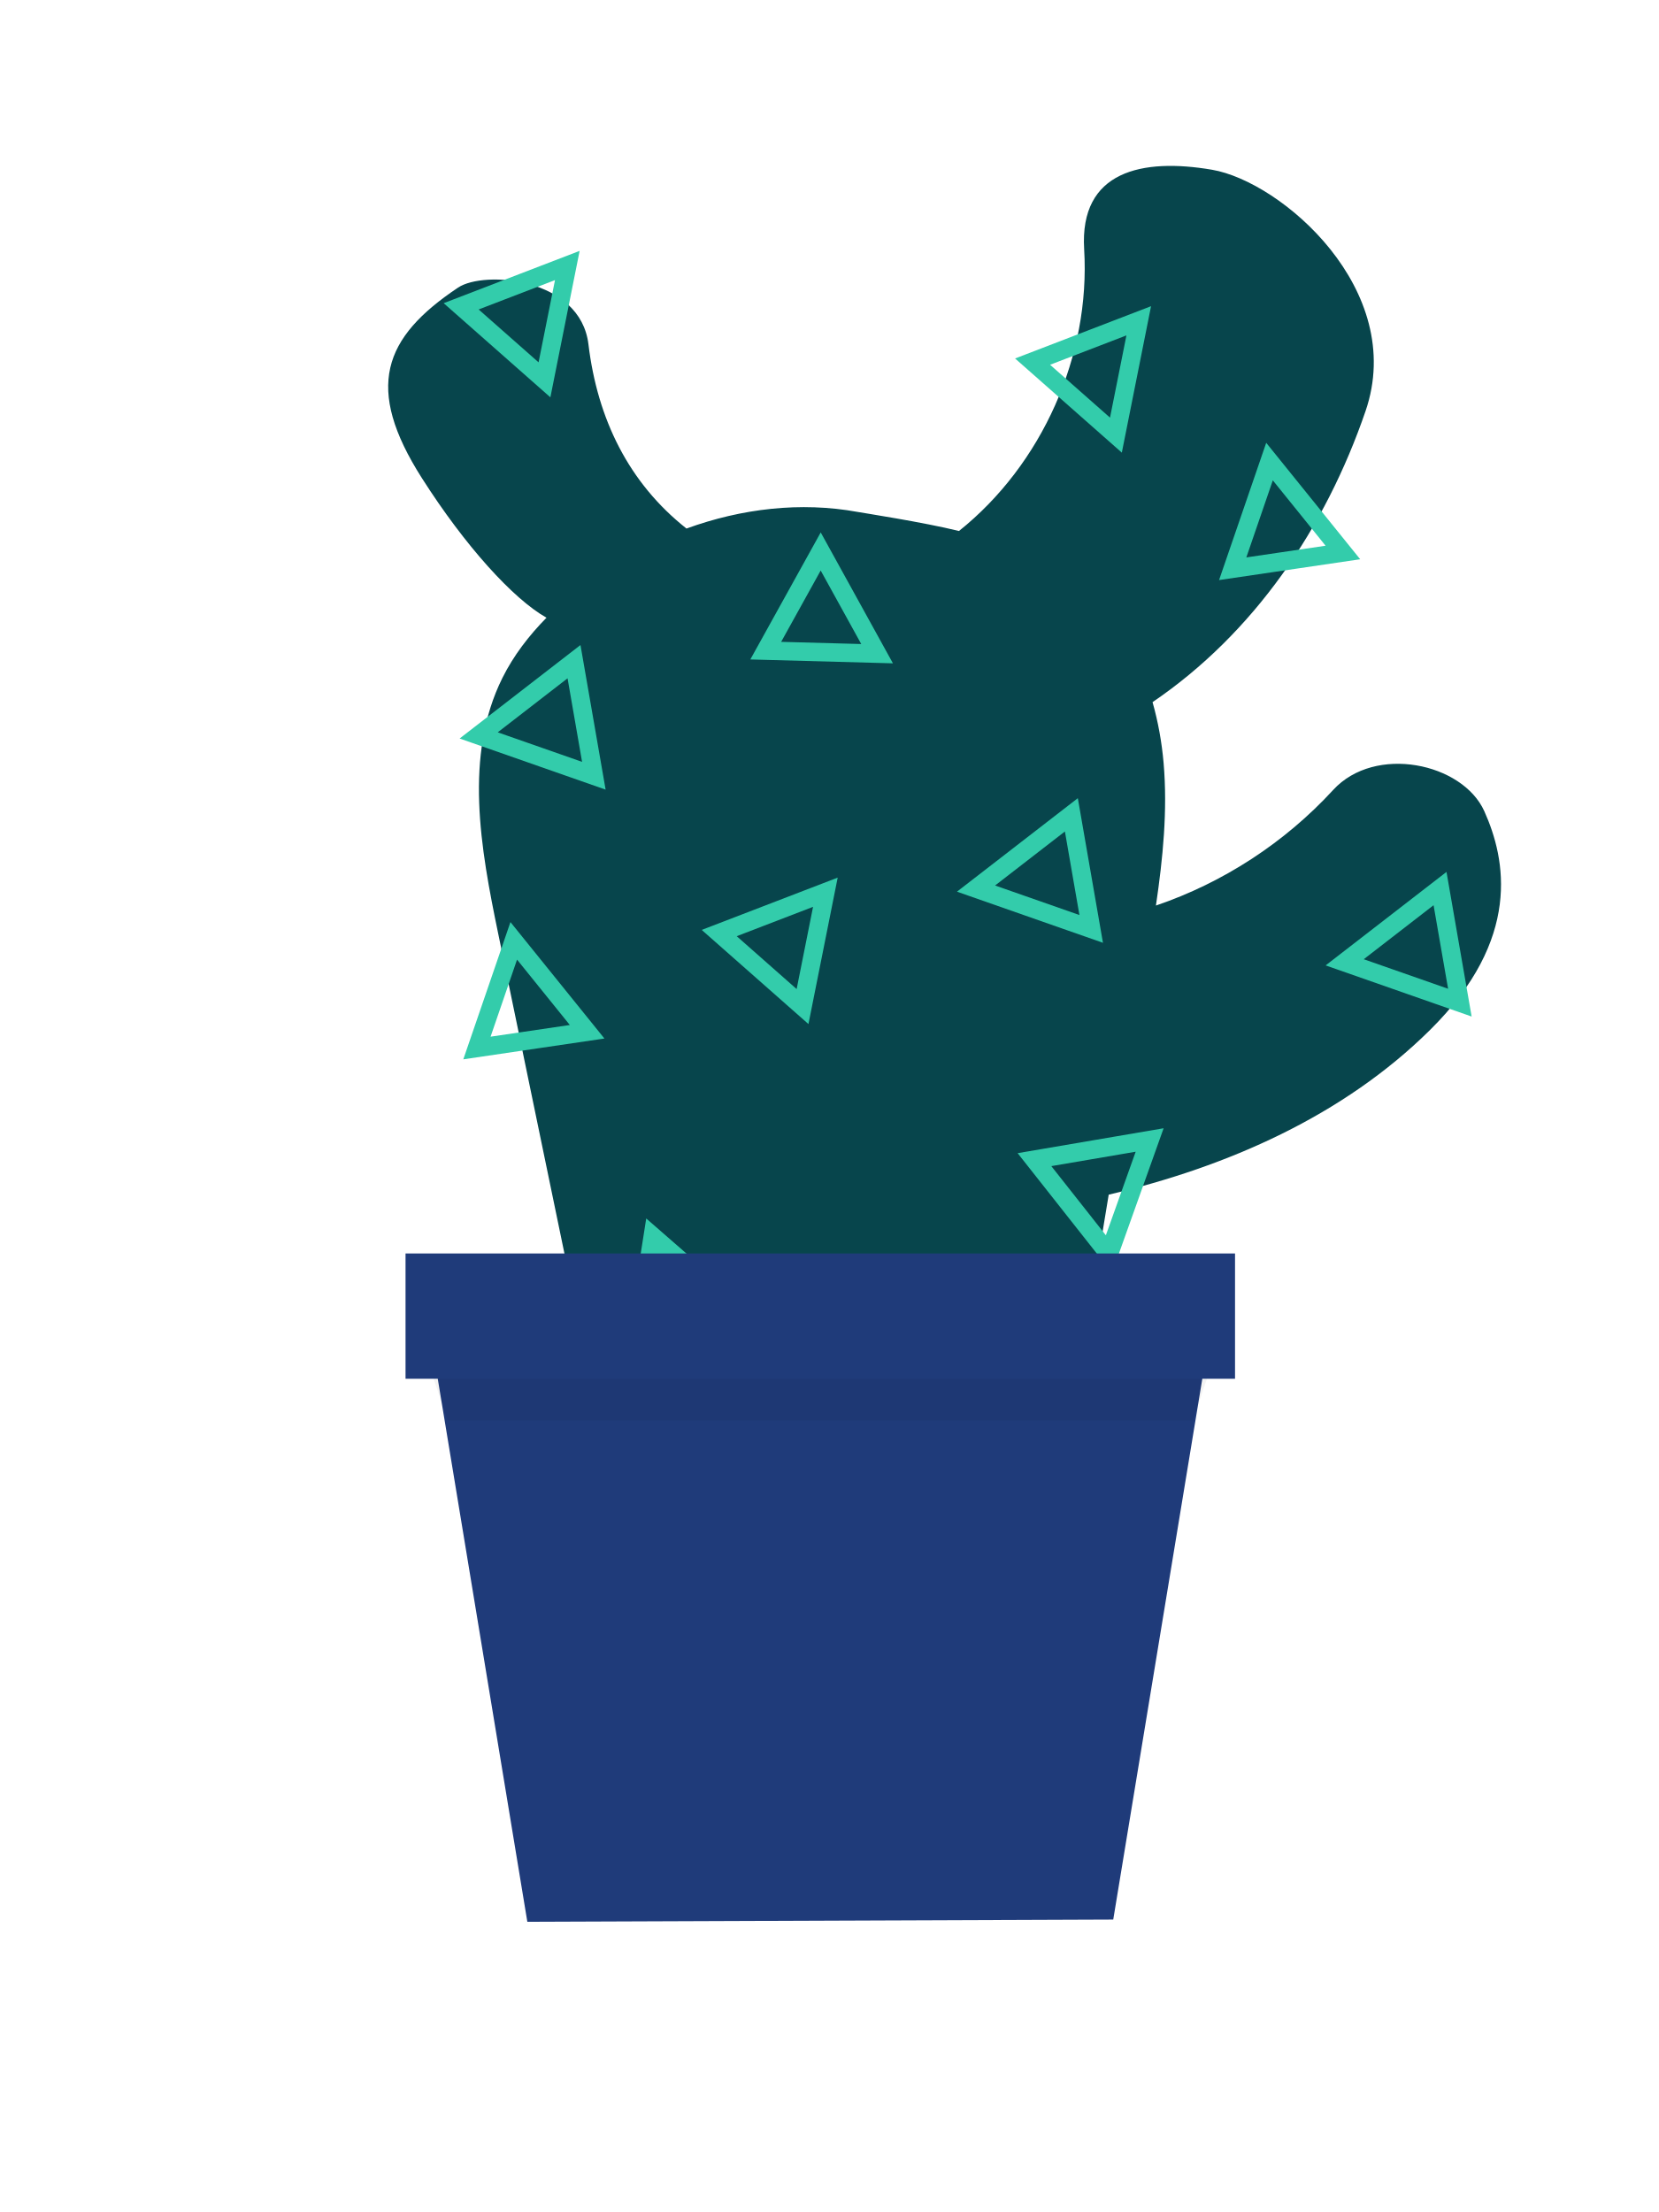
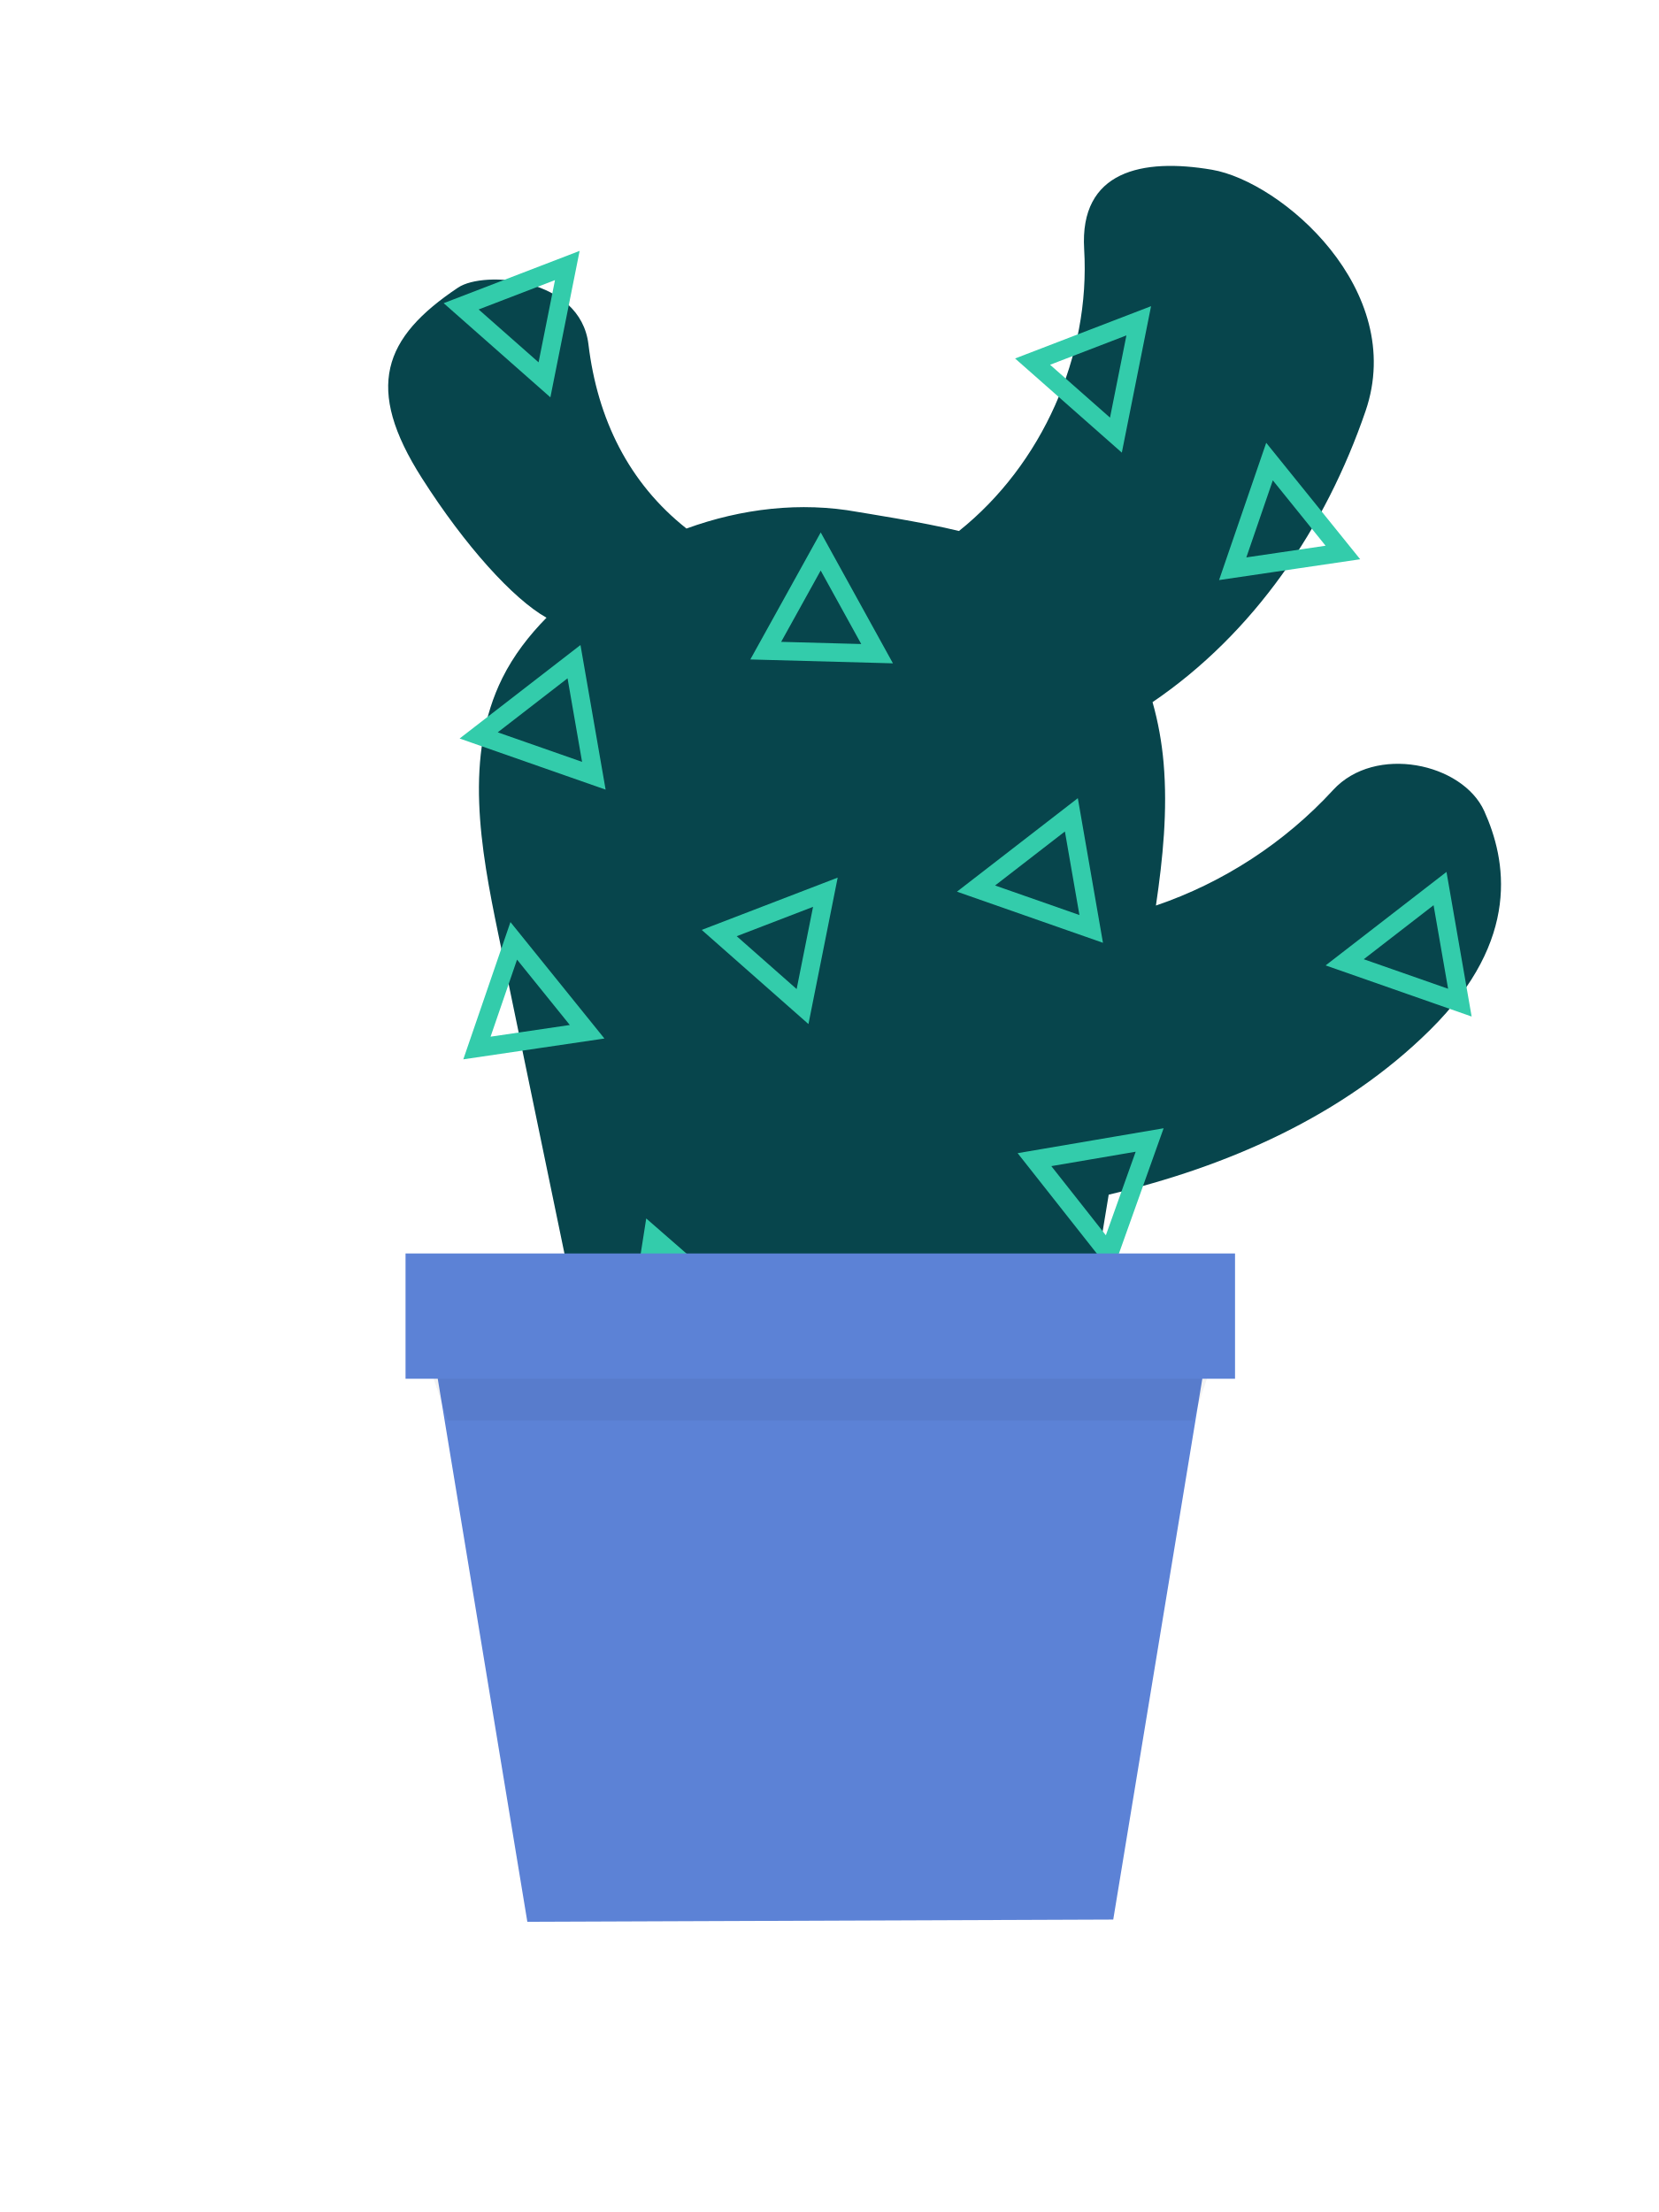
<svg xmlns="http://www.w3.org/2000/svg" width="90" height="120" viewBox="0 0 90 120">
  <g fill="none" fill-rule="evenodd">
    <g transform="translate(21 9)">
      <path fill="#07454C" d="M51.323,33.855 C48.701,36.709 45.361,38.883 41.709,40.125 C42.087,37.558 42.347,34.973 42.125,32.393 C42.029,31.284 41.831,30.17 41.525,29.091 C47.021,25.355 50.908,19.643 53.082,13.296 C55.331,6.727 48.524,0.853 44.749,0.208 C40.973,-0.437 37.558,0.264 37.815,4.517 C38.164,10.317 35.524,16.206 31.024,19.806 C29.076,19.325 25.721,18.81 25.526,18.772 C22.439,18.207 19.225,18.587 16.241,19.673 C13.106,17.197 11.411,13.727 10.923,9.68 C10.486,6.057 5.266,5.658 3.853,6.6 C-0.224,9.323 -1.228,12.042 1.882,16.928 C4.238,20.628 6.84,23.491 8.647,24.511 C7.697,25.476 6.862,26.559 6.258,27.772 C4.16,31.983 5.068,37.02 6.024,41.634 C7.981,51.079 9.937,60.527 11.893,69.974 L36.74,70.433 C37.542,65.509 38.344,60.662 39.147,55.81 C45.59,54.292 51.87,51.539 56.586,46.868 C61.562,41.941 60.697,37.613 59.521,35.003 C58.344,32.393 53.6,31.374 51.323,33.855 Z" />
      <path stroke="#33CCAB" d="M3.815,43.997 L10.076,43.016 L7.851,48.633 L3.815,43.997 Z" transform="rotate(60 7.037 45.665)" />
      <path stroke="#33CCAB" d="M44.815,17.997 L51.076,17.016 L48.851,22.633 L44.815,17.997 Z" transform="rotate(60 48.037 19.665)" />
      <path stroke="#33CCAB" d="M19.833,22.843 L26.089,21.865 L23.869,27.485 L19.833,22.843 Z" transform="rotate(70 23.053 24.515)" />
      <path stroke="#33CCAB" d="M17.869,40.167 L24.121,39.209 L21.92,44.821 L17.869,40.167 Z" transform="rotate(110 21.09 41.853)" />
      <path stroke="#33CCAB" d="M34.869,9.167 L41.121,8.209 L38.92,13.821 L34.869,9.167 Z" transform="rotate(110 38.09 10.853)" />
      <path stroke="#33CCAB" d="M3.869,6.167 L10.121,5.209 L7.92,10.821 L3.869,6.167 Z" transform="rotate(110 7.09 7.853)" />
      <path stroke="#33CCAB" d="M11.983,59.948 L18.249,58.966 L16.021,64.579 L11.983,59.948 Z" transform="rotate(50 15.208 61.614)" />
      <path stroke="#33CCAB" d="M35.12,53.91 L41.368,52.844 L39.16,59.032 L35.12,53.91 Z" />
      <path stroke="#33CCAB" d="M32.102,36.523 L38.291,35.447 L36.103,41.695 L32.102,36.523 Z" transform="rotate(90 35.271 38.373)" />
      <path stroke="#33CCAB" d="M52.102,40.523 L58.291,39.447 L56.103,45.695 L52.102,40.523 Z" transform="rotate(90 55.271 42.373)" />
      <path stroke="#33CCAB" d="M5.121,28.214 L11.31,27.138 L9.122,33.386 L5.121,28.214 Z" transform="rotate(90 8.29 30.064)" />
      <path stroke="#33CCAB" d="M27.24,64.471 L33.428,63.395 L31.241,69.644 L27.24,64.471 Z" transform="rotate(90 30.409 66.321)" />
    </g>
    <g transform="translate(22 68)">
-       <path fill="#1F3B7A" d="M45,0 L45,6.798 L43.225,6.798 L38.393,36.135 C27.798,36.175 17.202,36.217 6.608,36.257 L1.748,6.798 L0,6.798 L0,0 L45,0 Z" />
+       <path fill="#5C82D6" d="M45,0 L45,6.798 L43.225,6.798 L38.393,36.135 C27.798,36.175 17.202,36.217 6.608,36.257 L1.748,6.798 L0,6.798 L0,0 L45,0 Z" />
      <polygon fill="#000" fill-opacity=".05" points="2.288 9.064 42.712 9.064 43.475 6.798 1.525 6.798" />
    </g>
  </g>
</svg>
